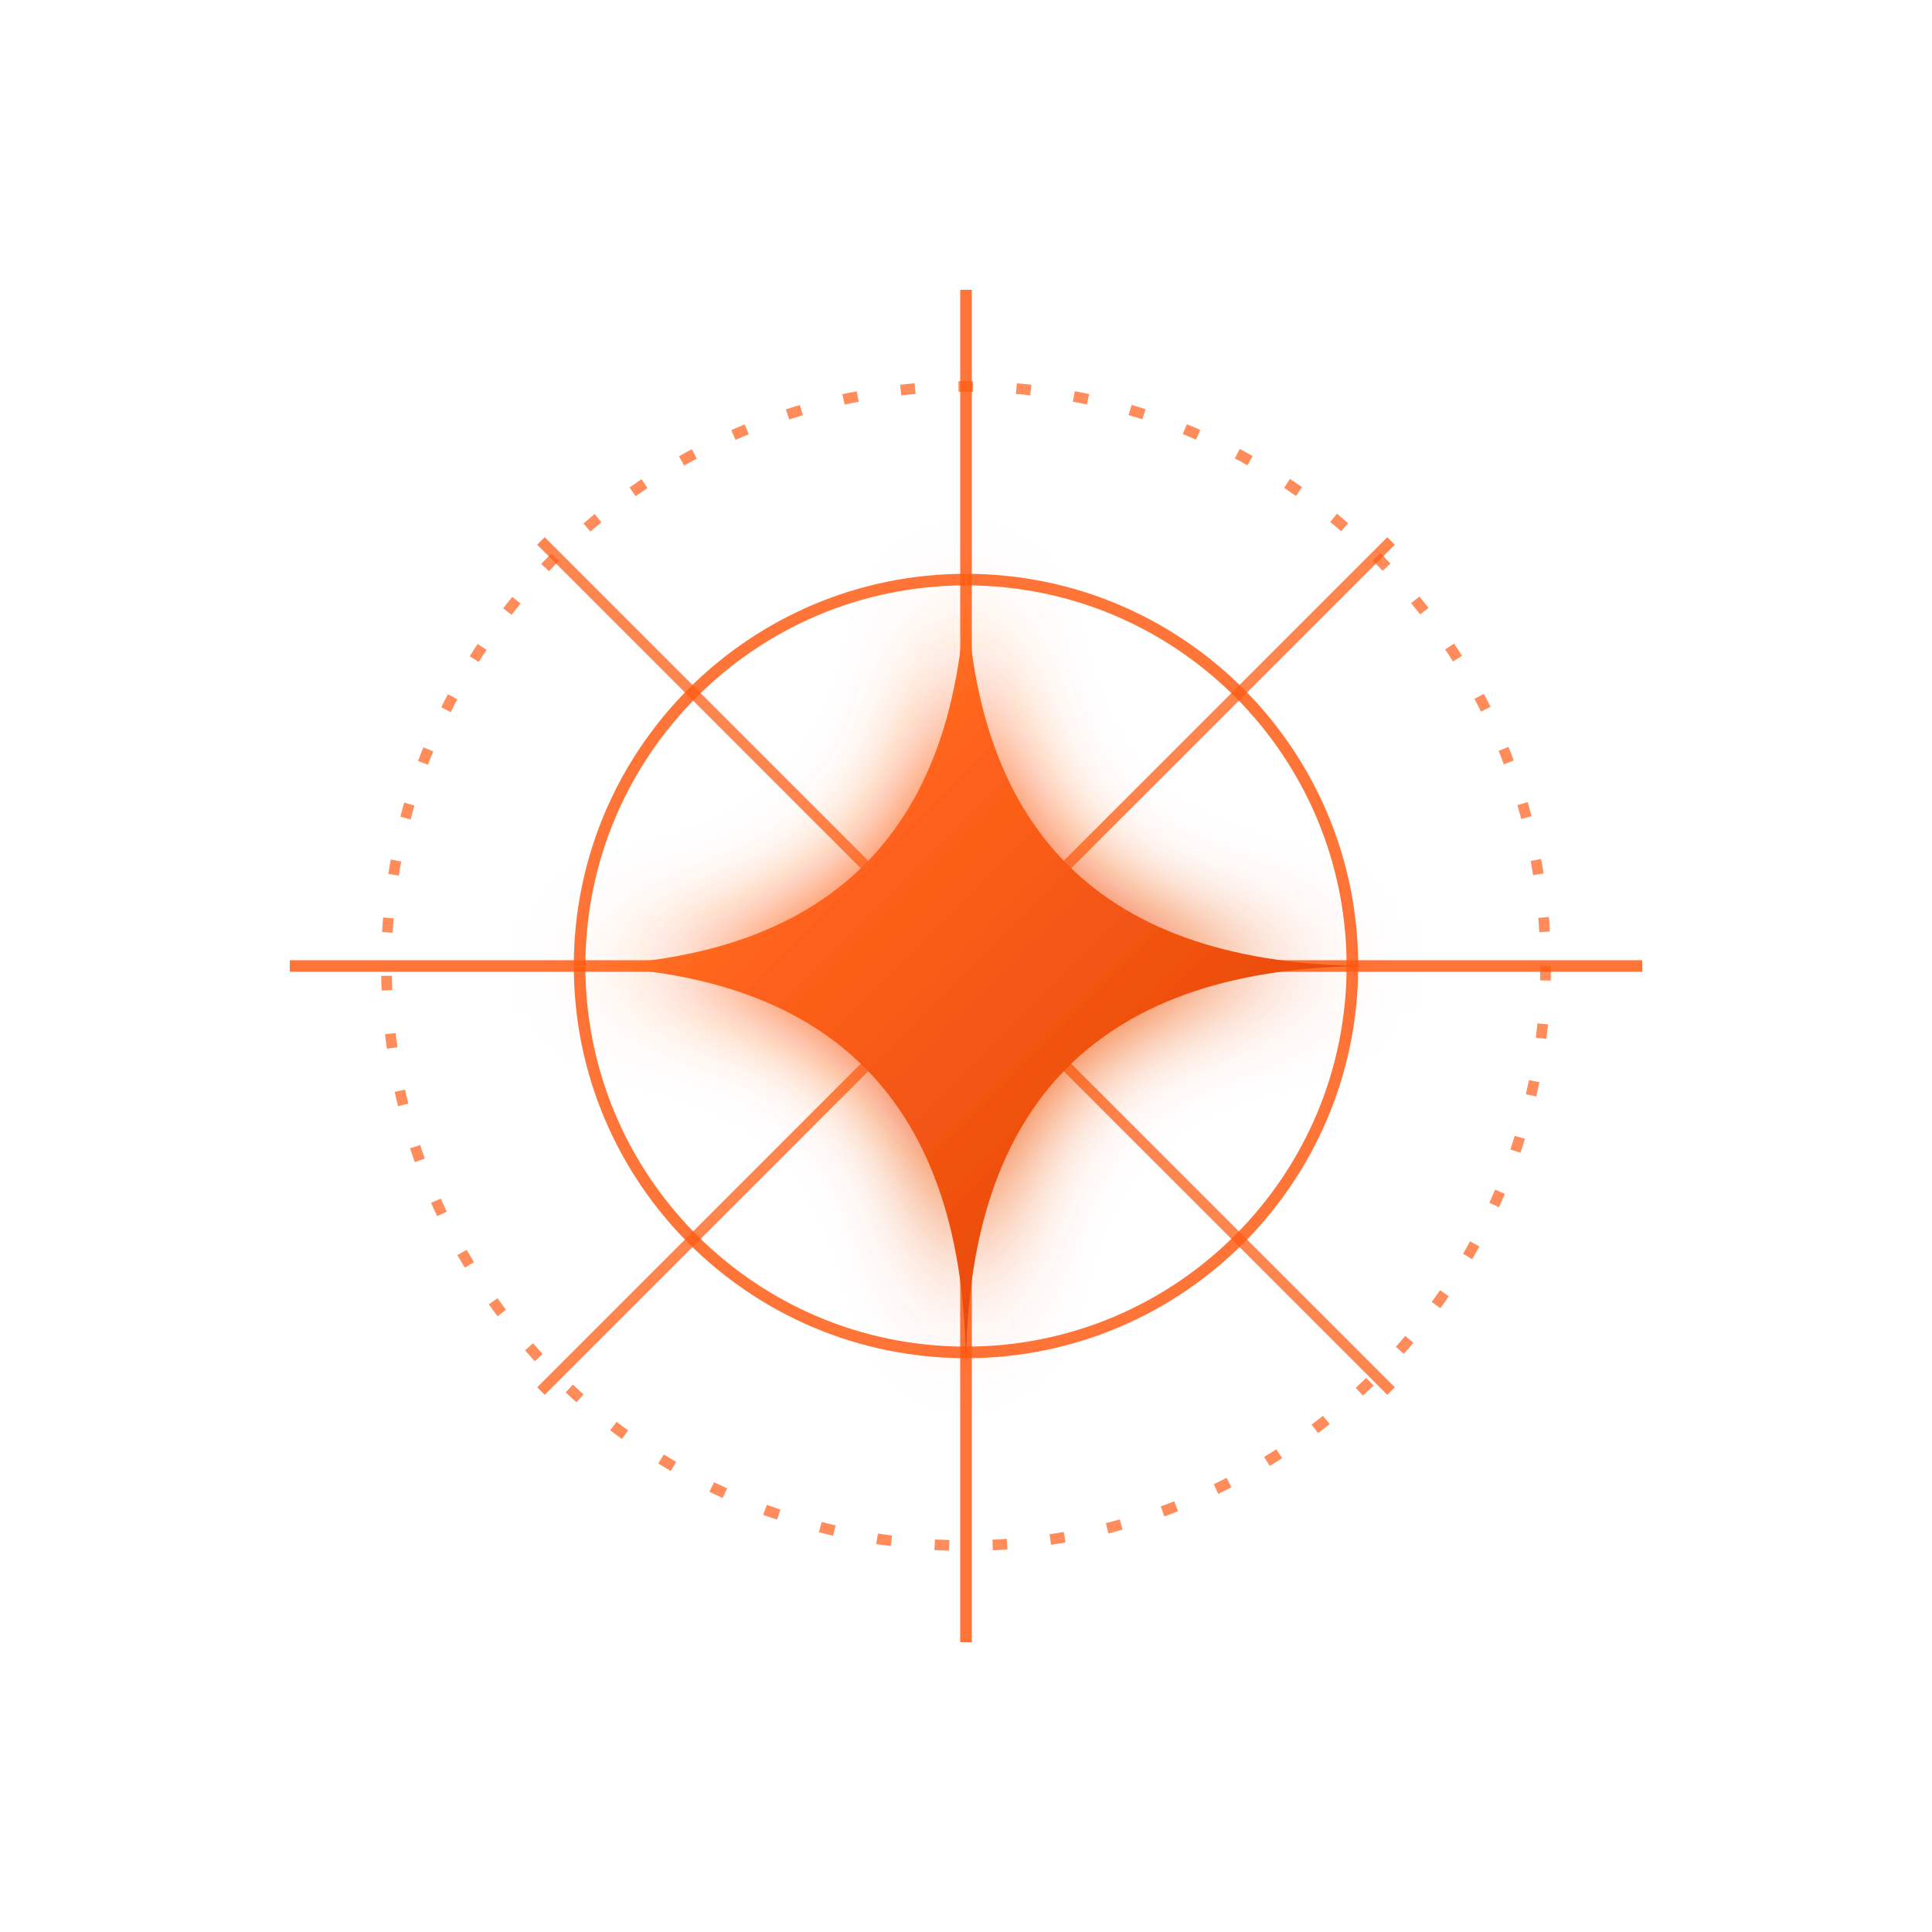
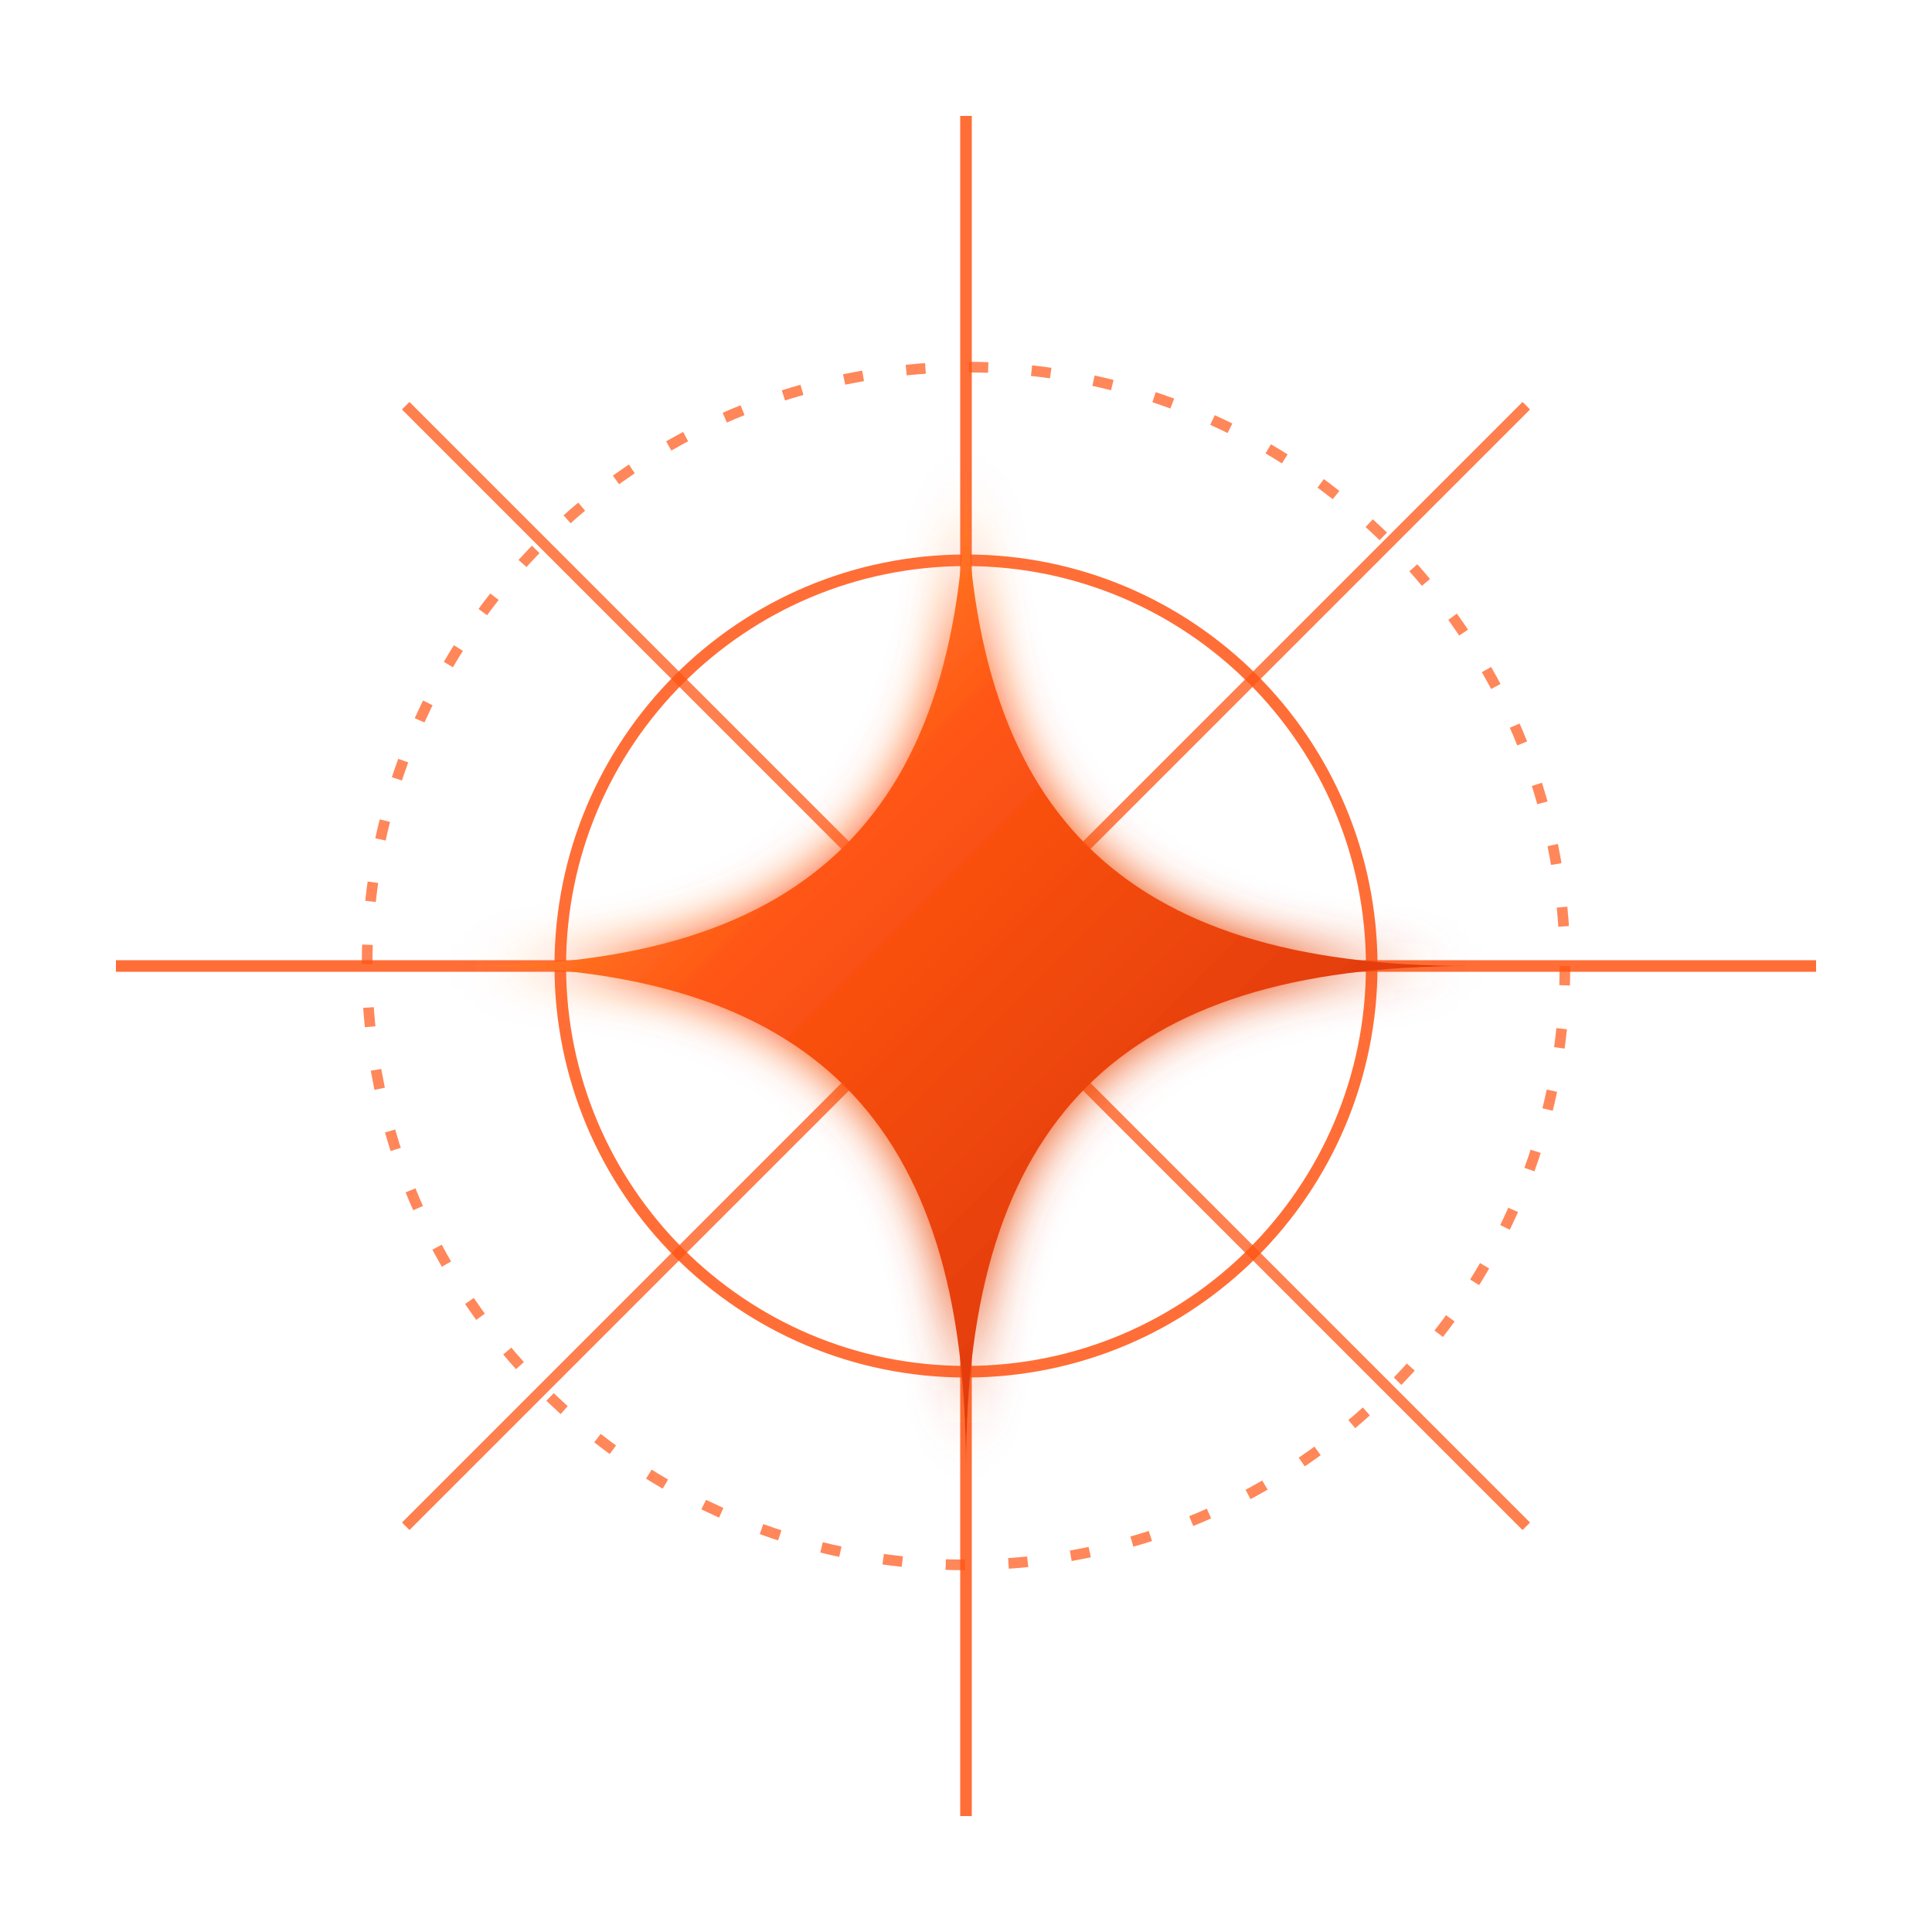
- <svg xmlns="http://www.w3.org/2000/svg" width="240" height="240" viewBox="0 0 200 200" fill="none">
+ <svg xmlns="http://www.w3.org/2000/svg" width="200" height="200" viewBox="0 0 200 200" fill="none">
  <defs>
-     <filter id="starAmbient" x="-20%" y="-20%" width="140%" height="140%">
-       <feGaussianBlur in="SourceGraphic" stdDeviation="5" result="blur" />
+     <linearGradient id="starGradient" x1="60" y1="60" x2="140" y2="140" gradientUnits="userSpaceOnUse">
+       <stop offset="0%" stop-color="#FFA83B" />
+       <stop offset="35%" stop-color="#FF5514" />
+       <stop offset="100%" stop-color="#D43000" />
+     </linearGradient>
+     <filter id="starGlow" x="-20%" y="-20%" width="140%" height="140%">
+       <feGaussianBlur in="SourceGraphic" stdDeviation="2.5" result="blur" />
      <feMerge>
        <feMergeNode in="blur" />
        <feMergeNode in="SourceGraphic" />
      </feMerge>
    </filter>
-     <linearGradient id="starGradient" x1="60" y1="60" x2="140" y2="140" gradientUnits="userSpaceOnUse">
-       <stop offset="0%" stop-color="#FFA240" />
-       <stop offset="35%" stop-color="#FF631C" />
-       <stop offset="100%" stop-color="#DC3B00" />
-     </linearGradient>
  </defs>
-   <line x1="100" y1="30" x2="100" y2="170" stroke="#FF5C14" stroke-width="1.2" stroke-opacity="0.85" />
-   <line x1="30" y1="100" x2="170" y2="100" stroke="#FF5C14" stroke-width="1.2" stroke-opacity="0.85" />
-   <line x1="56" y1="56" x2="144" y2="144" stroke="#FF5C14" stroke-width="1.1" stroke-opacity="0.75" />
-   <line x1="144" y1="56" x2="56" y2="144" stroke="#FF5C14" stroke-width="1.1" stroke-opacity="0.75" />
-   <circle cx="100" cy="100" r="60" stroke="#FF5C14" stroke-width="1.1" stroke-dasharray="1.5 4.5" stroke-opacity="0.7" />
-   <circle cx="100" cy="100" r="40" stroke="#FF5C14" stroke-width="1.2" stroke-opacity="0.85" />
-   <path d="M 100 58 Q 100 100 142 100 Q 100 100 100 142 Q 100 100 58 100 Q 100 100 100 58 Z" fill="url(#starGradient)" filter="url(#starAmbient)" />
+   <line x1="100" y1="12" x2="100" y2="188" stroke="#FF5514" stroke-width="1.2" stroke-opacity="0.85" />
+   <line x1="12" y1="100" x2="188" y2="100" stroke="#FF5514" stroke-width="1.2" stroke-opacity="0.85" />
+   <line x1="42" y1="42" x2="158" y2="158" stroke="#FF5514" stroke-width="1.1" stroke-opacity="0.75" />
+   <line x1="158" y1="42" x2="42" y2="158" stroke="#FF5514" stroke-width="1.1" stroke-opacity="0.75" />
+   <circle cx="100" cy="100" r="62" stroke="#FF5514" stroke-width="1.1" stroke-dasharray="2 4.5" stroke-opacity="0.70" />
+   <circle cx="100" cy="100" r="42" stroke="#FF5514" stroke-width="1.2" stroke-opacity="0.85" />
+   <path d="M 100 48 C 100 84 84 100 48 100 C 84 100 100 116 100 152 C 100 116 116 100 152 100 C 116 100 100 84 100 48 Z" fill="url(#starGradient)" filter="url(#starGlow)" />
</svg>
